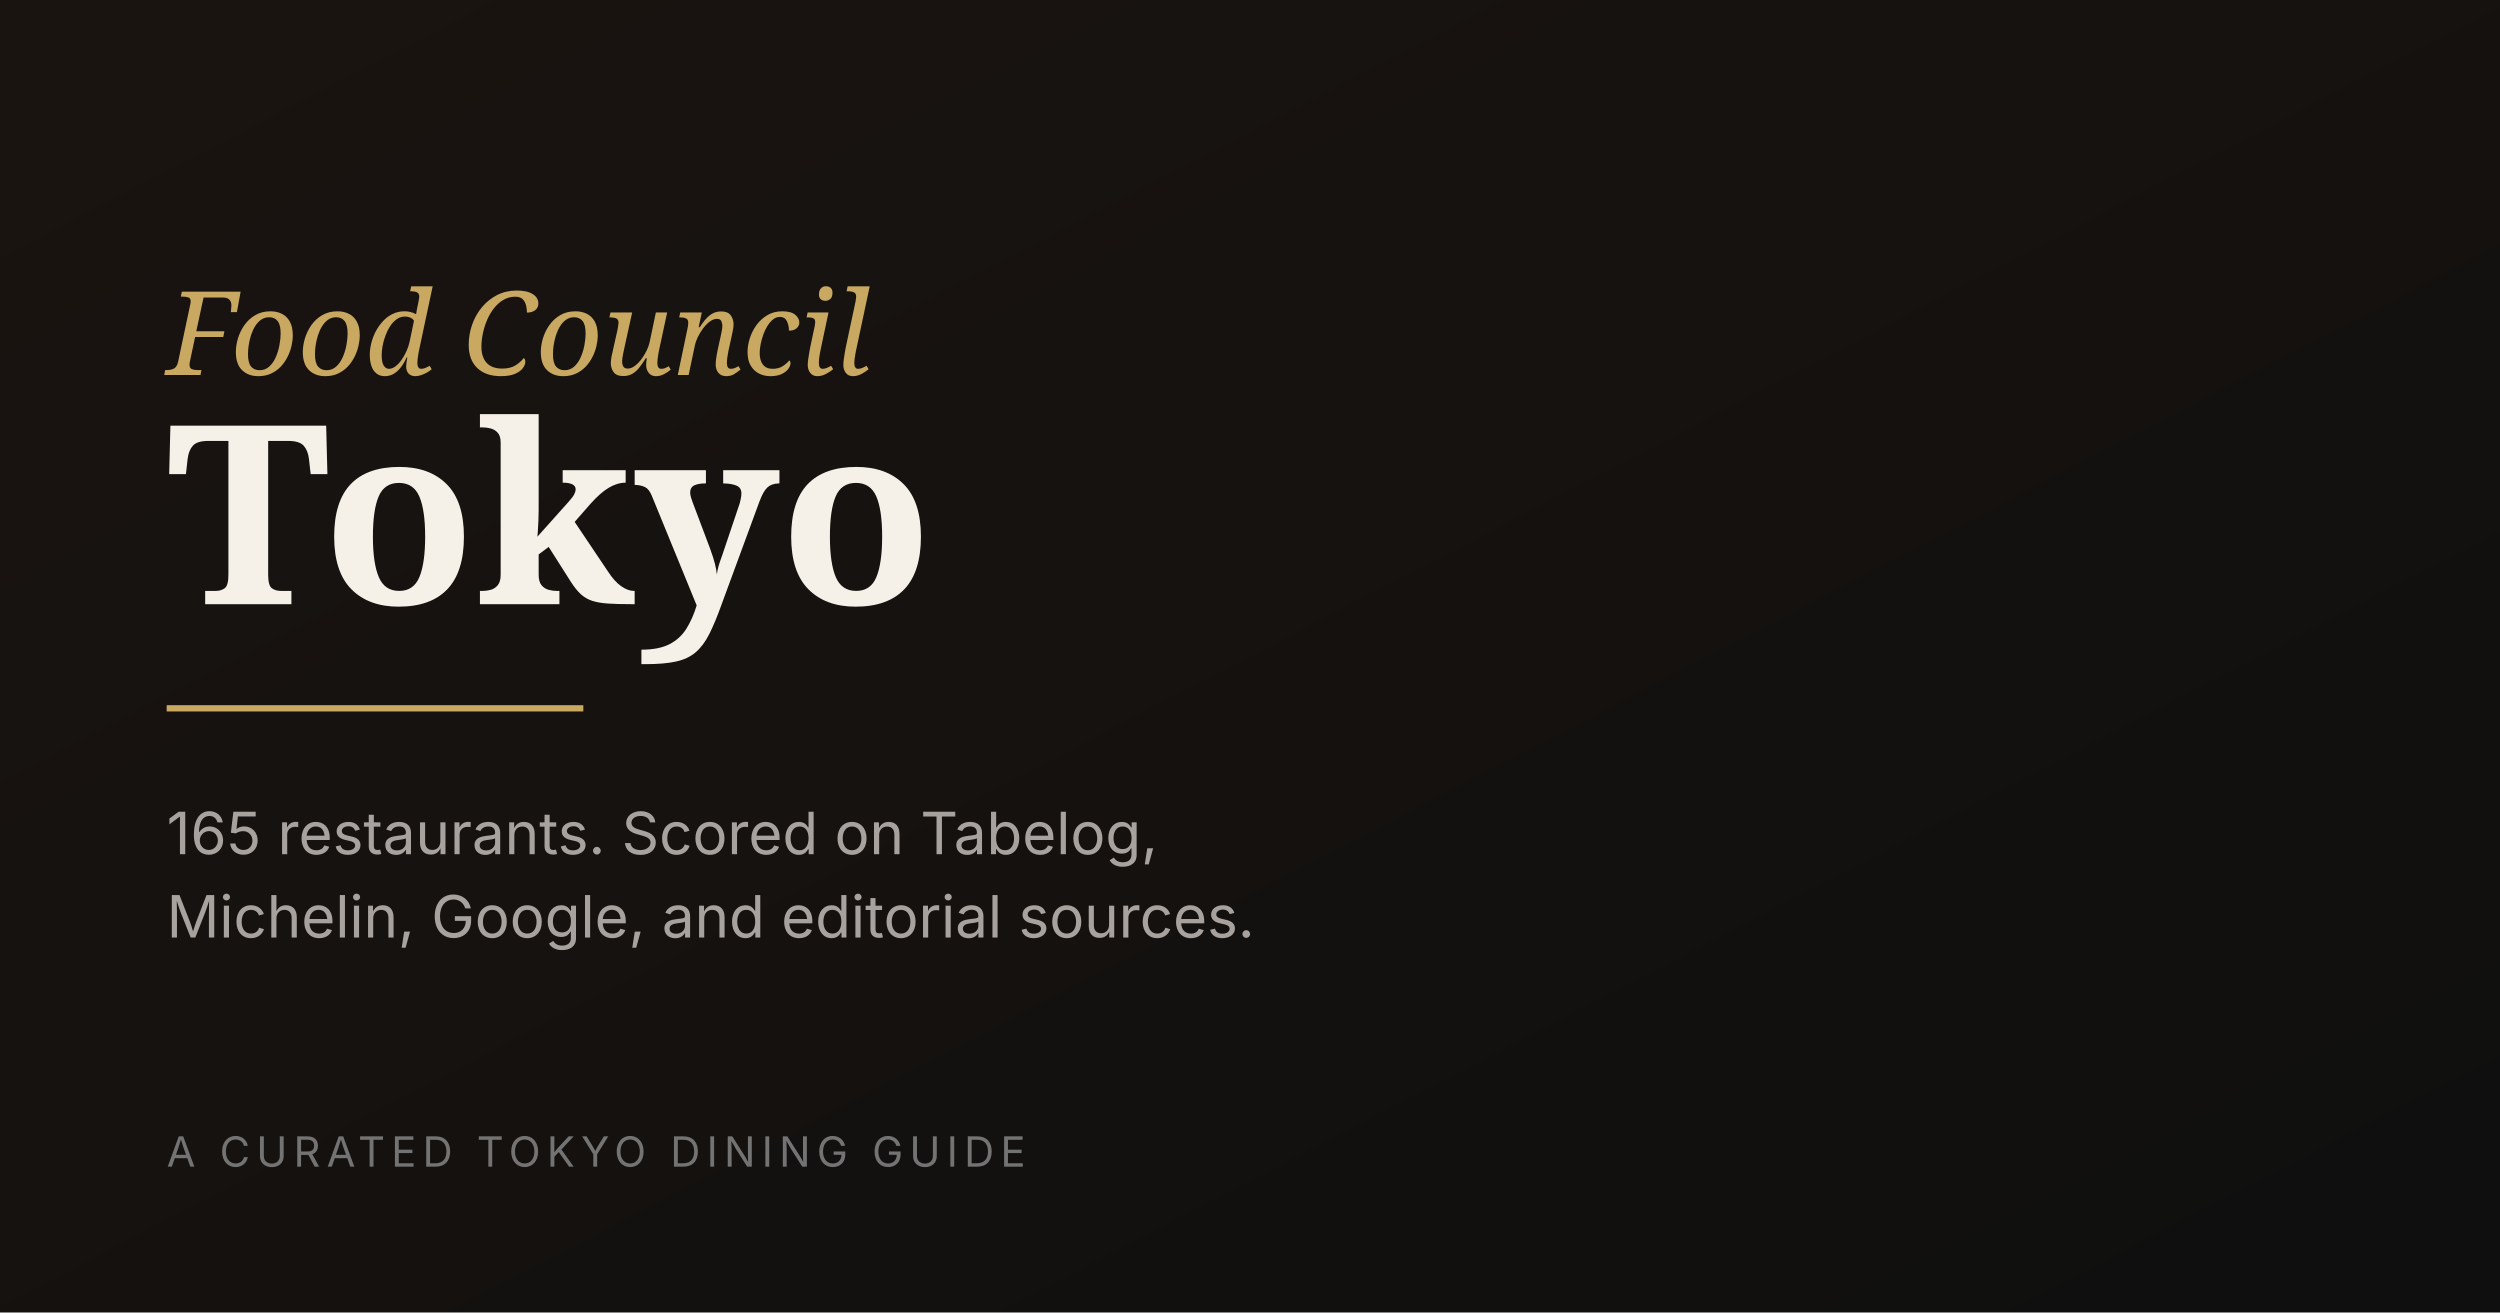
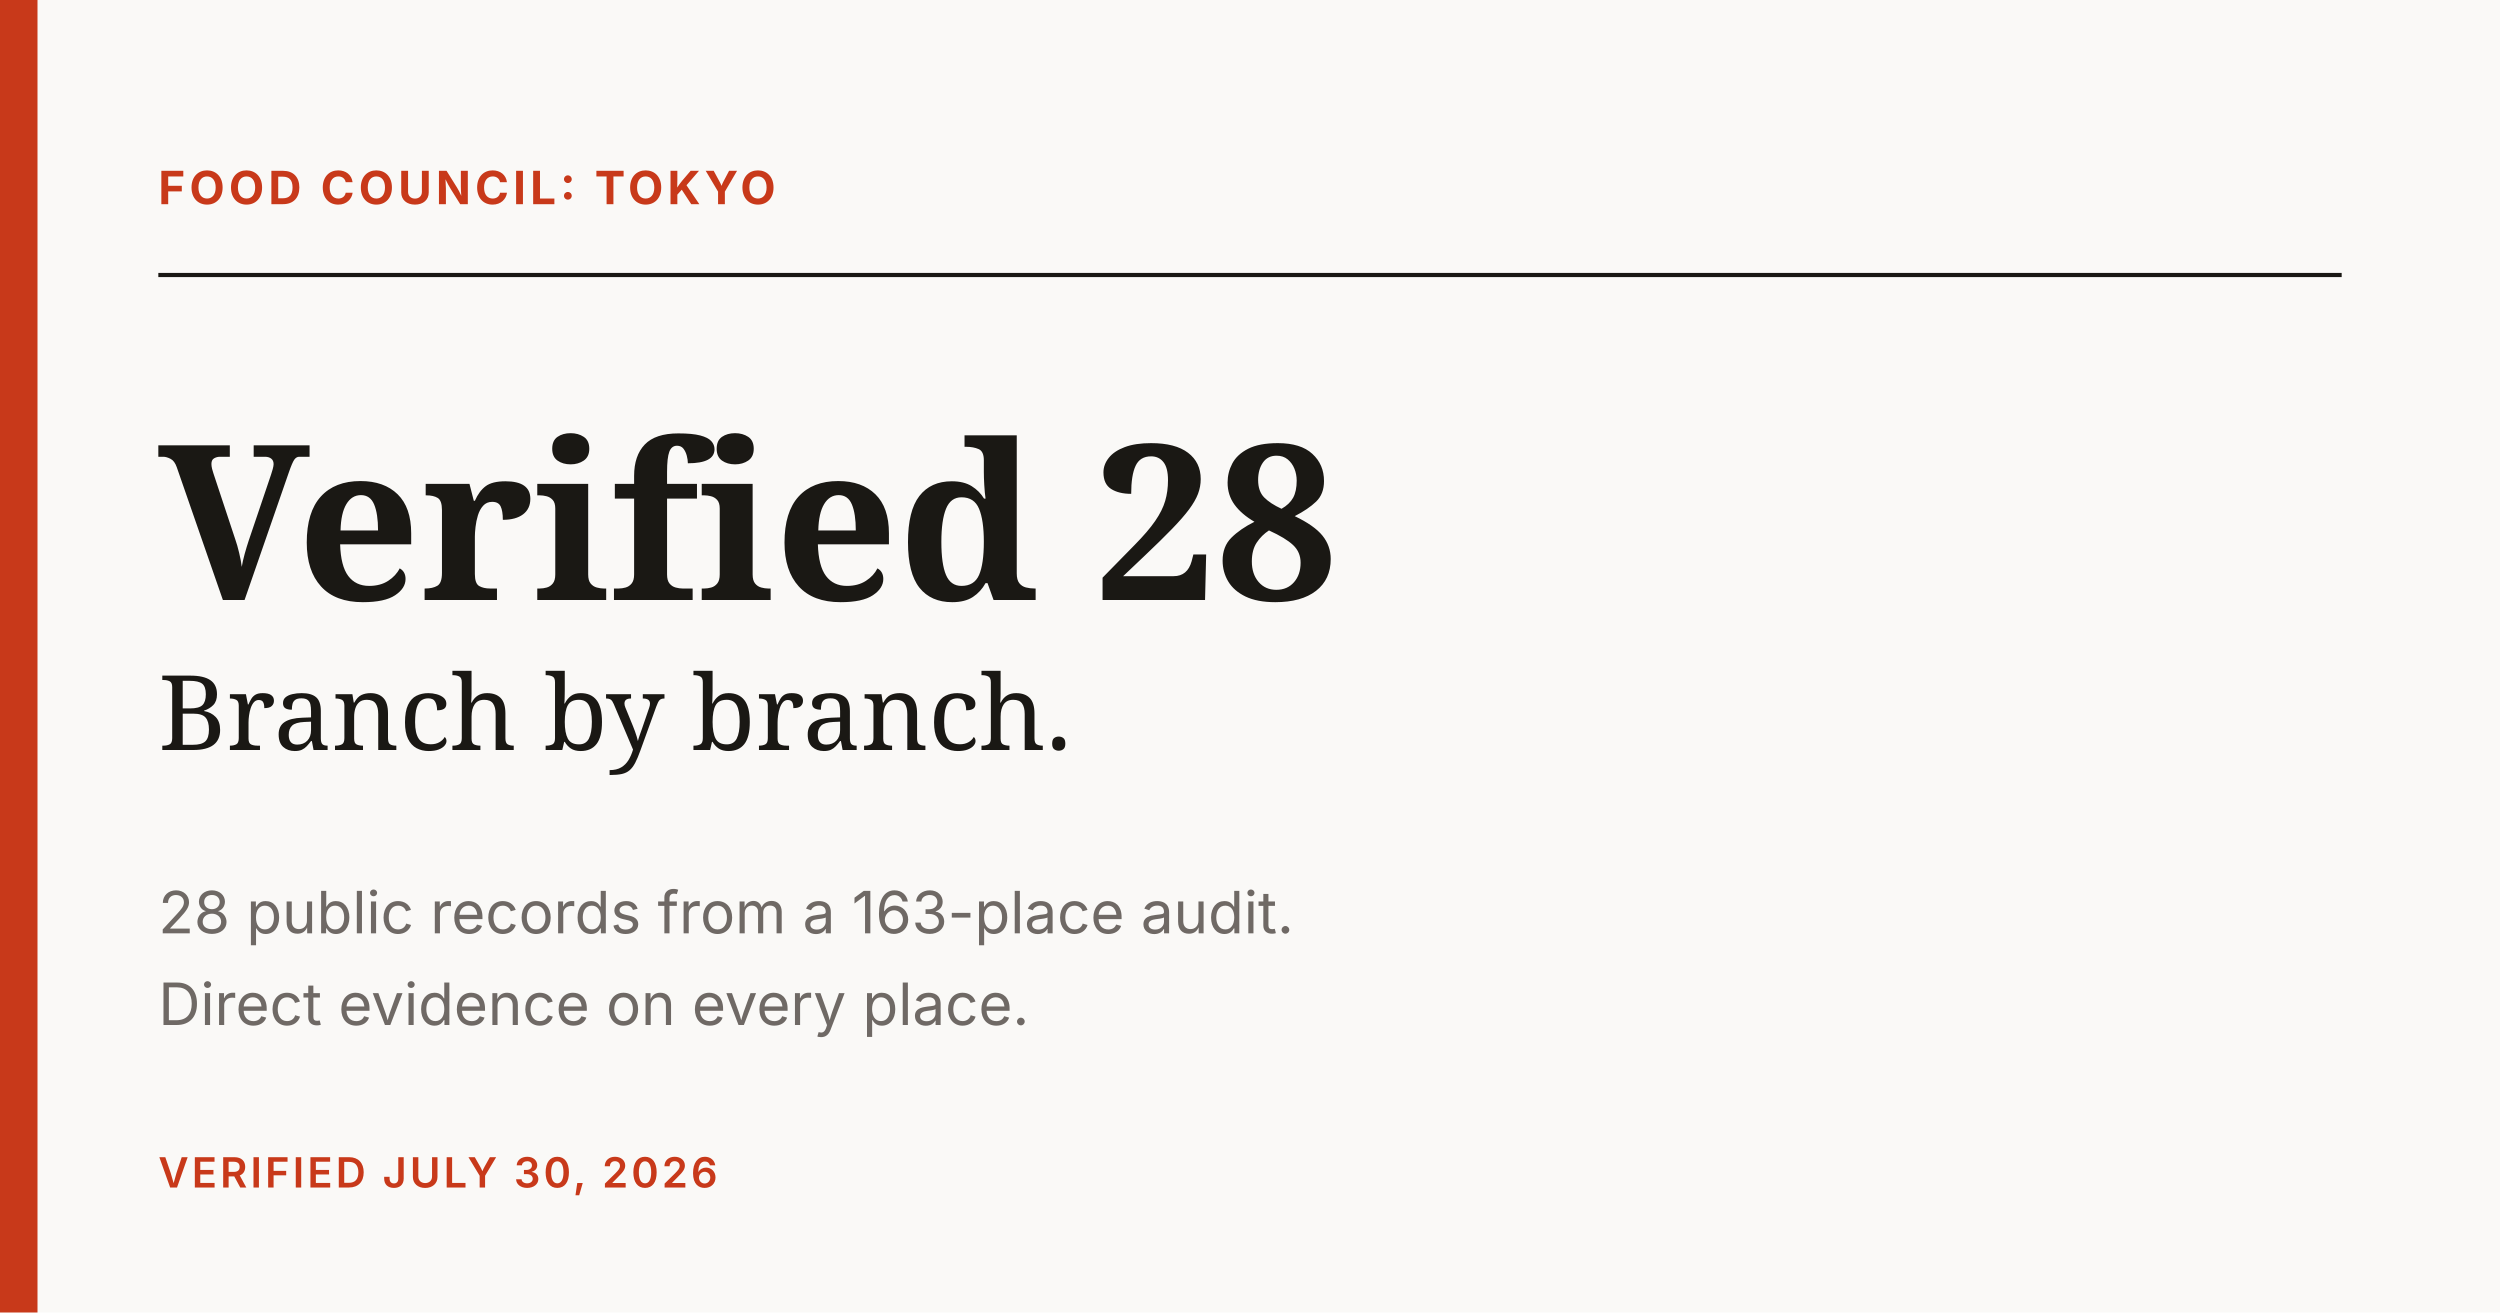
<svg xmlns="http://www.w3.org/2000/svg" viewBox="0 0 1200 630" width="1200" height="630">
-   <defs>
-     <linearGradient id="bg" x1="0" y1="0" x2="1" y2="1">
-       <stop offset="0" stop-color="#1a1410" />
-       <stop offset="1" stop-color="#0f0f0f" />
-     </linearGradient>
-   </defs>
-   <rect width="1200" height="630" fill="url(#bg)" />
-   <text x="80" y="180" font-family="Georgia, 'Playfair Display', serif" font-size="56" fill="#c9a961" font-style="italic">Food Council</text>
-   <text x="80" y="290" font-family="Georgia, 'Playfair Display', serif" font-size="120" font-weight="700" fill="#f5f1e8">Tokyo</text>
-   <line x1="80" y1="340" x2="280" y2="340" stroke="#c9a961" stroke-width="3" />
-   <text x="80" y="410" font-family="Inter, sans-serif" font-size="28" fill="#a8a29e">165 restaurants. Scored on Tabelog,</text>
-   <text x="80" y="450" font-family="Inter, sans-serif" font-size="28" fill="#a8a29e">Michelin, Google, and editorial sources.</text>
-   <text x="80" y="560" font-family="Inter, sans-serif" font-size="20" fill="#737373" letter-spacing="3">A CURATED TOKYO DINING GUIDE</text>
+   <rect width="1200" height="630" fill="#faf9f7" />
+   <rect x="0" y="0" width="18" height="630" fill="#c8391a" />
+   <text x="76" y="98" font-family="Inter, sans-serif" font-size="22" font-weight="700" fill="#c8391a" letter-spacing="2">FOOD COUNCIL: TOKYO</text>
+   <line x1="76" y1="132" x2="1124" y2="132" stroke="#1a1814" stroke-width="2" />
+   <text x="76" y="288" font-family="Georgia, 'Playfair Display', serif" font-size="104" font-weight="700" fill="#1a1814">Verified 28</text>
+   <text x="76" y="360" font-family="Georgia, 'Playfair Display', serif" font-size="50" fill="#1a1814">Branch by branch.</text>
+   <text x="76" y="448" font-family="Inter, sans-serif" font-size="28" fill="#6f6965">28 public records from a 163-place audit.</text>
+   <text x="76" y="492" font-family="Inter, sans-serif" font-size="28" fill="#6f6965">Direct evidence on every place.</text>
+   <text x="76" y="570" font-family="Inter, sans-serif" font-size="20" font-weight="600" fill="#c8391a" letter-spacing="1.5">VERIFIED JULY 30, 2026</text>
</svg>
